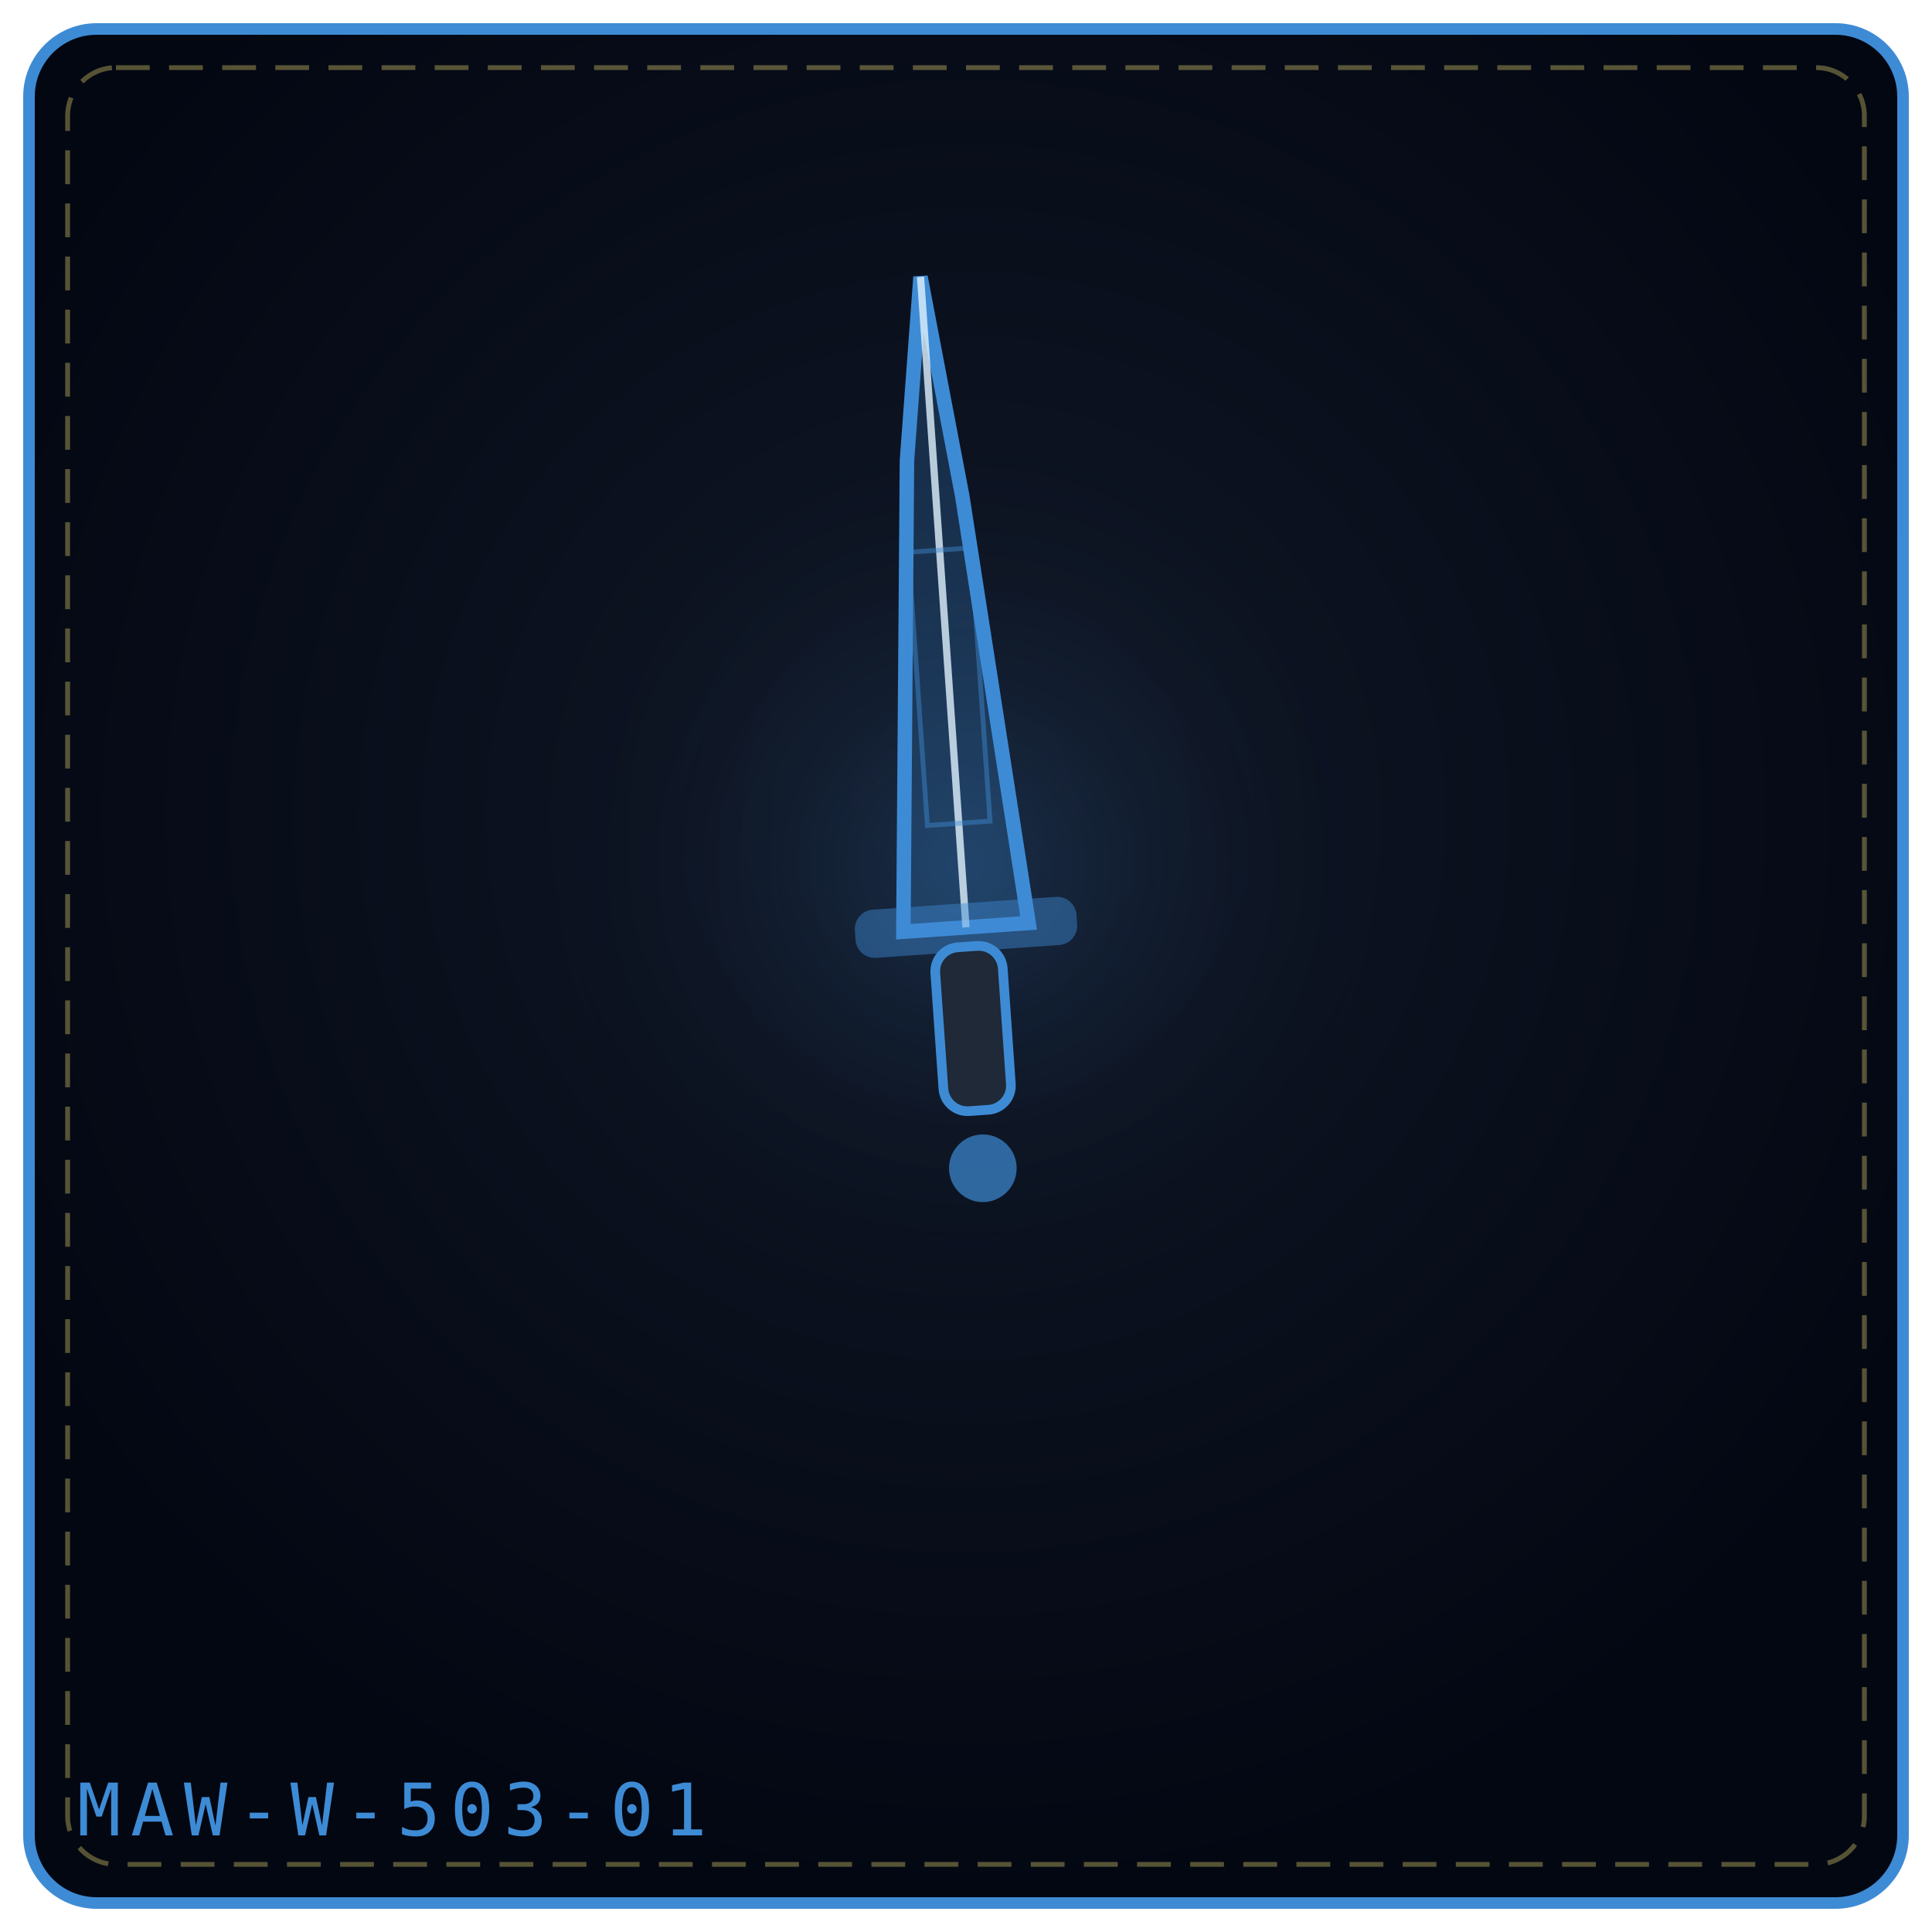
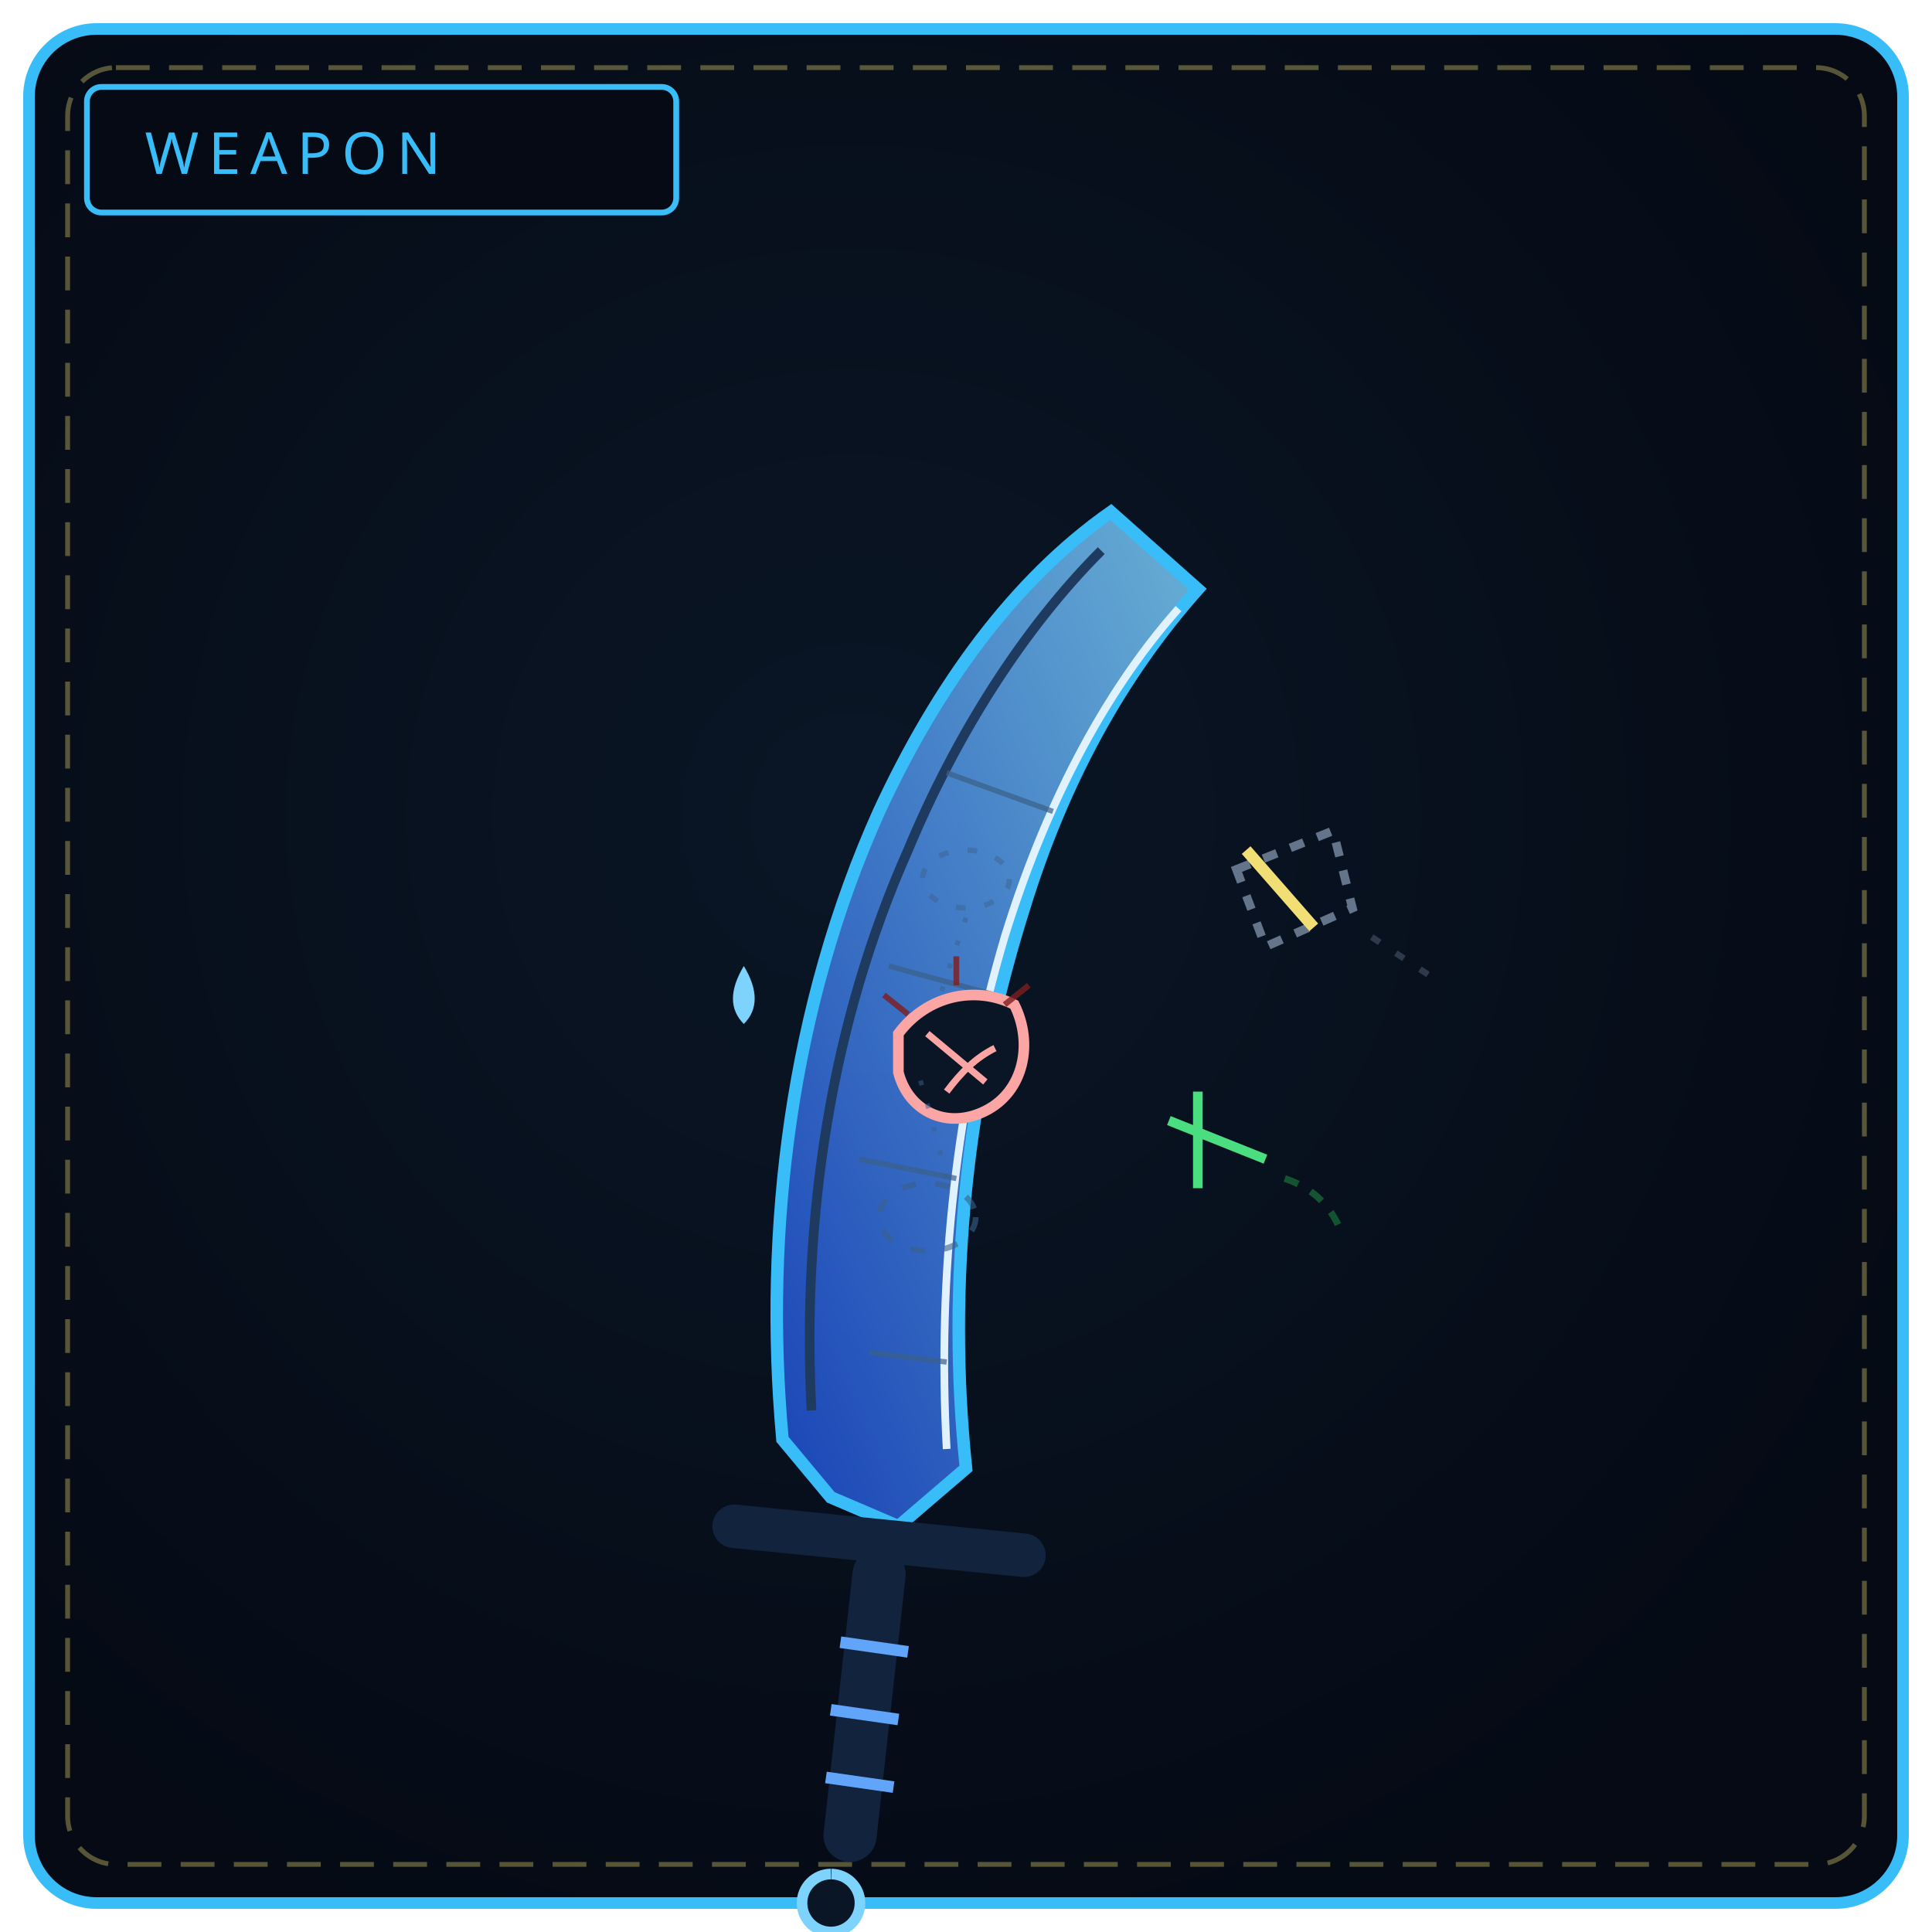
<svg xmlns="http://www.w3.org/2000/svg" viewBox="0 0 400 400" width="100%" height="100%" role="img" aria-label="HOVER REQUIEM">
  <defs>
-     <radialGradient id="bg6b9b38" cx="50%" cy="42%" r="58%">
-       <stop offset="0%" stop-color="#111827" />
-       <stop offset="100%" stop-color="#030712" />
+     <radialGradient id="bw503" cx="44%" cy="42%" r="66%">
+       <stop offset="0%" stop-color="#0a1626" />
+       <stop offset="100%" stop-color="#050a14" />
    </radialGradient>
-     <radialGradient id="gl6b9b38" cx="50%" cy="46%" r="42%">
-       <stop offset="0%" stop-color="#3e8bd5" stop-opacity=".2" />
-       <stop offset="100%" stop-color="#000" stop-opacity="0" />
-     </radialGradient>
+     <linearGradient id="bl503" x1="0" y1="1" x2="1" y2="0">
+       <stop offset="0" stop-color="#1d4ed8" />
+       <stop offset="1" stop-color="#7dd3fc" />
+     </linearGradient>
  </defs>
-   <rect x="6" y="6" width="388" height="388" rx="14" fill="url(#bg6b9b38)" stroke="#3e8bd5" stroke-width="2.4" />
+   <rect x="6" y="6" width="388" height="388" rx="14" fill="url(#bw503)" stroke="#38bdf8" stroke-width="2.4" />
  <rect x="14" y="14" width="372" height="372" rx="10" fill="none" stroke="#f1df76" stroke-width="1" stroke-dasharray="7 4" opacity=".35" />
-   <circle cx="200" cy="188" r="116" fill="url(#gl6b9b38)" />
-   <g transform="rotate(-4 200.0 192.0)">
-     <path d="M187.0 192.0 L194.54 94.8 L200.0 57.0 L205.46 102.9 L213.0 192.0 Z" fill="#3e8bd5" fill-opacity=".24" stroke="#3e8bd5" stroke-width="3" />
-     <path d="M200.0 192.0 L200.0 57.0" fill="none" stroke="#e0f2fe" stroke-width="1.5" opacity=".8" />
-     <rect x="193.5" y="113.7" width="13.0" height="56.7" fill="none" stroke="#3e8bd5" stroke-width="1" opacity=".45" />
-     <rect x="177.0" y="187.0" width="46.0" height="10" rx="4" fill="#3e8bd5" fill-opacity=".45" />
-     <rect x="193.0" y="196.0" width="14" height="34.0" rx="5" fill="#1f2937" stroke="#3e8bd5" stroke-width="2" />
-     <circle cx="200.0" cy="242.0" r="7.0" fill="#3e8bd5" fill-opacity=".7" />
+   <rect x="18" y="18" width="122" height="26" rx="3" fill="#050a14" stroke="#38bdf8" stroke-width="1.2" />
+   <text x="30" y="36" fill="#38bdf8" font-family="Impact, Arial Black, sans-serif" font-size="12" letter-spacing="2">WEAPON</text>
+   <path d="M172 310 L162 298 C 158 254, 164 208, 182 168 C 194 142, 210 120, 230 106 L 248 122 C 232 140, 220 162, 212 188 C 200 226, 196 266, 200 304 L 186 316 Z" fill="url(#bl503)" fill-opacity=".82" stroke="#38bdf8" stroke-width="2.6" />
+   <path d="M168 292 C 166 252, 172 212, 188 176 C 198 152, 212 130, 228 114" fill="none" stroke="#1e3a5f" stroke-width="2" />
+   <path d="M196 300 C 194 264, 198 228, 208 194 C 216 168, 228 144, 244 126" fill="none" stroke="#e0f2fe" stroke-width="1.6" />
+   <path d="M180 280 L196 282 M178 240 L198 244 M184 200 L206 206 M196 160 L218 168" stroke="#3b5f88" stroke-width="1.1" opacity=".7" />
+   <g>
+     <path d="M186 214 C 192 206, 202 204, 210 208 C 214 216, 212 226, 204 230 C 196 234, 188 230, 186 222 Z" fill="#0a1626" stroke="#fca5a5" stroke-width="2.2" />
+     <path d="M192 214 L204 224 M196 226 C 199 222, 202 219, 206 217" stroke="#fca5a5" stroke-width="1.4" />
+     <path d="M198 204 L198 198 M208 208 L213 204 M188 210 L183 206" stroke="#7f1d1d" stroke-width="1.2" opacity=".8" />
  </g>
-   <text x="16" y="380" font-family="monospace" font-size="15" letter-spacing="2" fill="#3e8bd5">MAW-W-503-01</text>
+   <ellipse cx="192" cy="252" rx="10" ry="7" fill="none" stroke="#3b5f88" stroke-width="1.2" stroke-dasharray="3 4" opacity=".6" />
+   <ellipse cx="200" cy="182" rx="9" ry="6" fill="none" stroke="#3b5f88" stroke-width="1.1" stroke-dasharray="2 4" opacity=".45" />
+   <path d="M196 244 C 194 236, 192 228, 190 222 M200 190 C 198 196, 196 202, 194 208" fill="none" stroke="#3b5f88" stroke-width="1" stroke-dasharray="1 4" opacity=".5" />
+   <path d="M256 180 L276 172 L280 188 L262 196 Z" fill="none" stroke="#64748b" stroke-width="1.8" stroke-dasharray="3 3" />
+   <path d="M258 176 L272 192" stroke="#f1df76" stroke-width="2.4" />
+   <path d="M284 194 L296 202" stroke="#475569" stroke-width="1.3" stroke-dasharray="2 4" opacity=".6" />
+   <path d="M242 232 L262 240 M248 226 L248 246" stroke="#4ade80" stroke-width="2" />
+   <path d="M266 244 C 272 246, 276 250, 278 256" fill="none" stroke="#166534" stroke-width="1.4" stroke-dasharray="3 3" opacity=".8" />
+   <path d="M154 200 C 151 205, 151 209, 154 212 C 157 209, 157 205, 154 200 Z" fill="#7dd3fc" />
+   <path d="M152 316 L212 322" stroke="#12233d" stroke-width="9" stroke-linecap="round" />
+   <path d="M182 326 L176 380" stroke="#12233d" stroke-width="11" stroke-linecap="round" />
+   <path d="M174 340 L188 342 M172 354 L186 356 M171 368 L185 370" stroke="#60a5fa" stroke-width="2.4" />
+   <path d="M172 388 a6 6 0 1 0 .1 0" fill="#0a1626" stroke="#7dd3fc" stroke-width="2.2" />
</svg>
